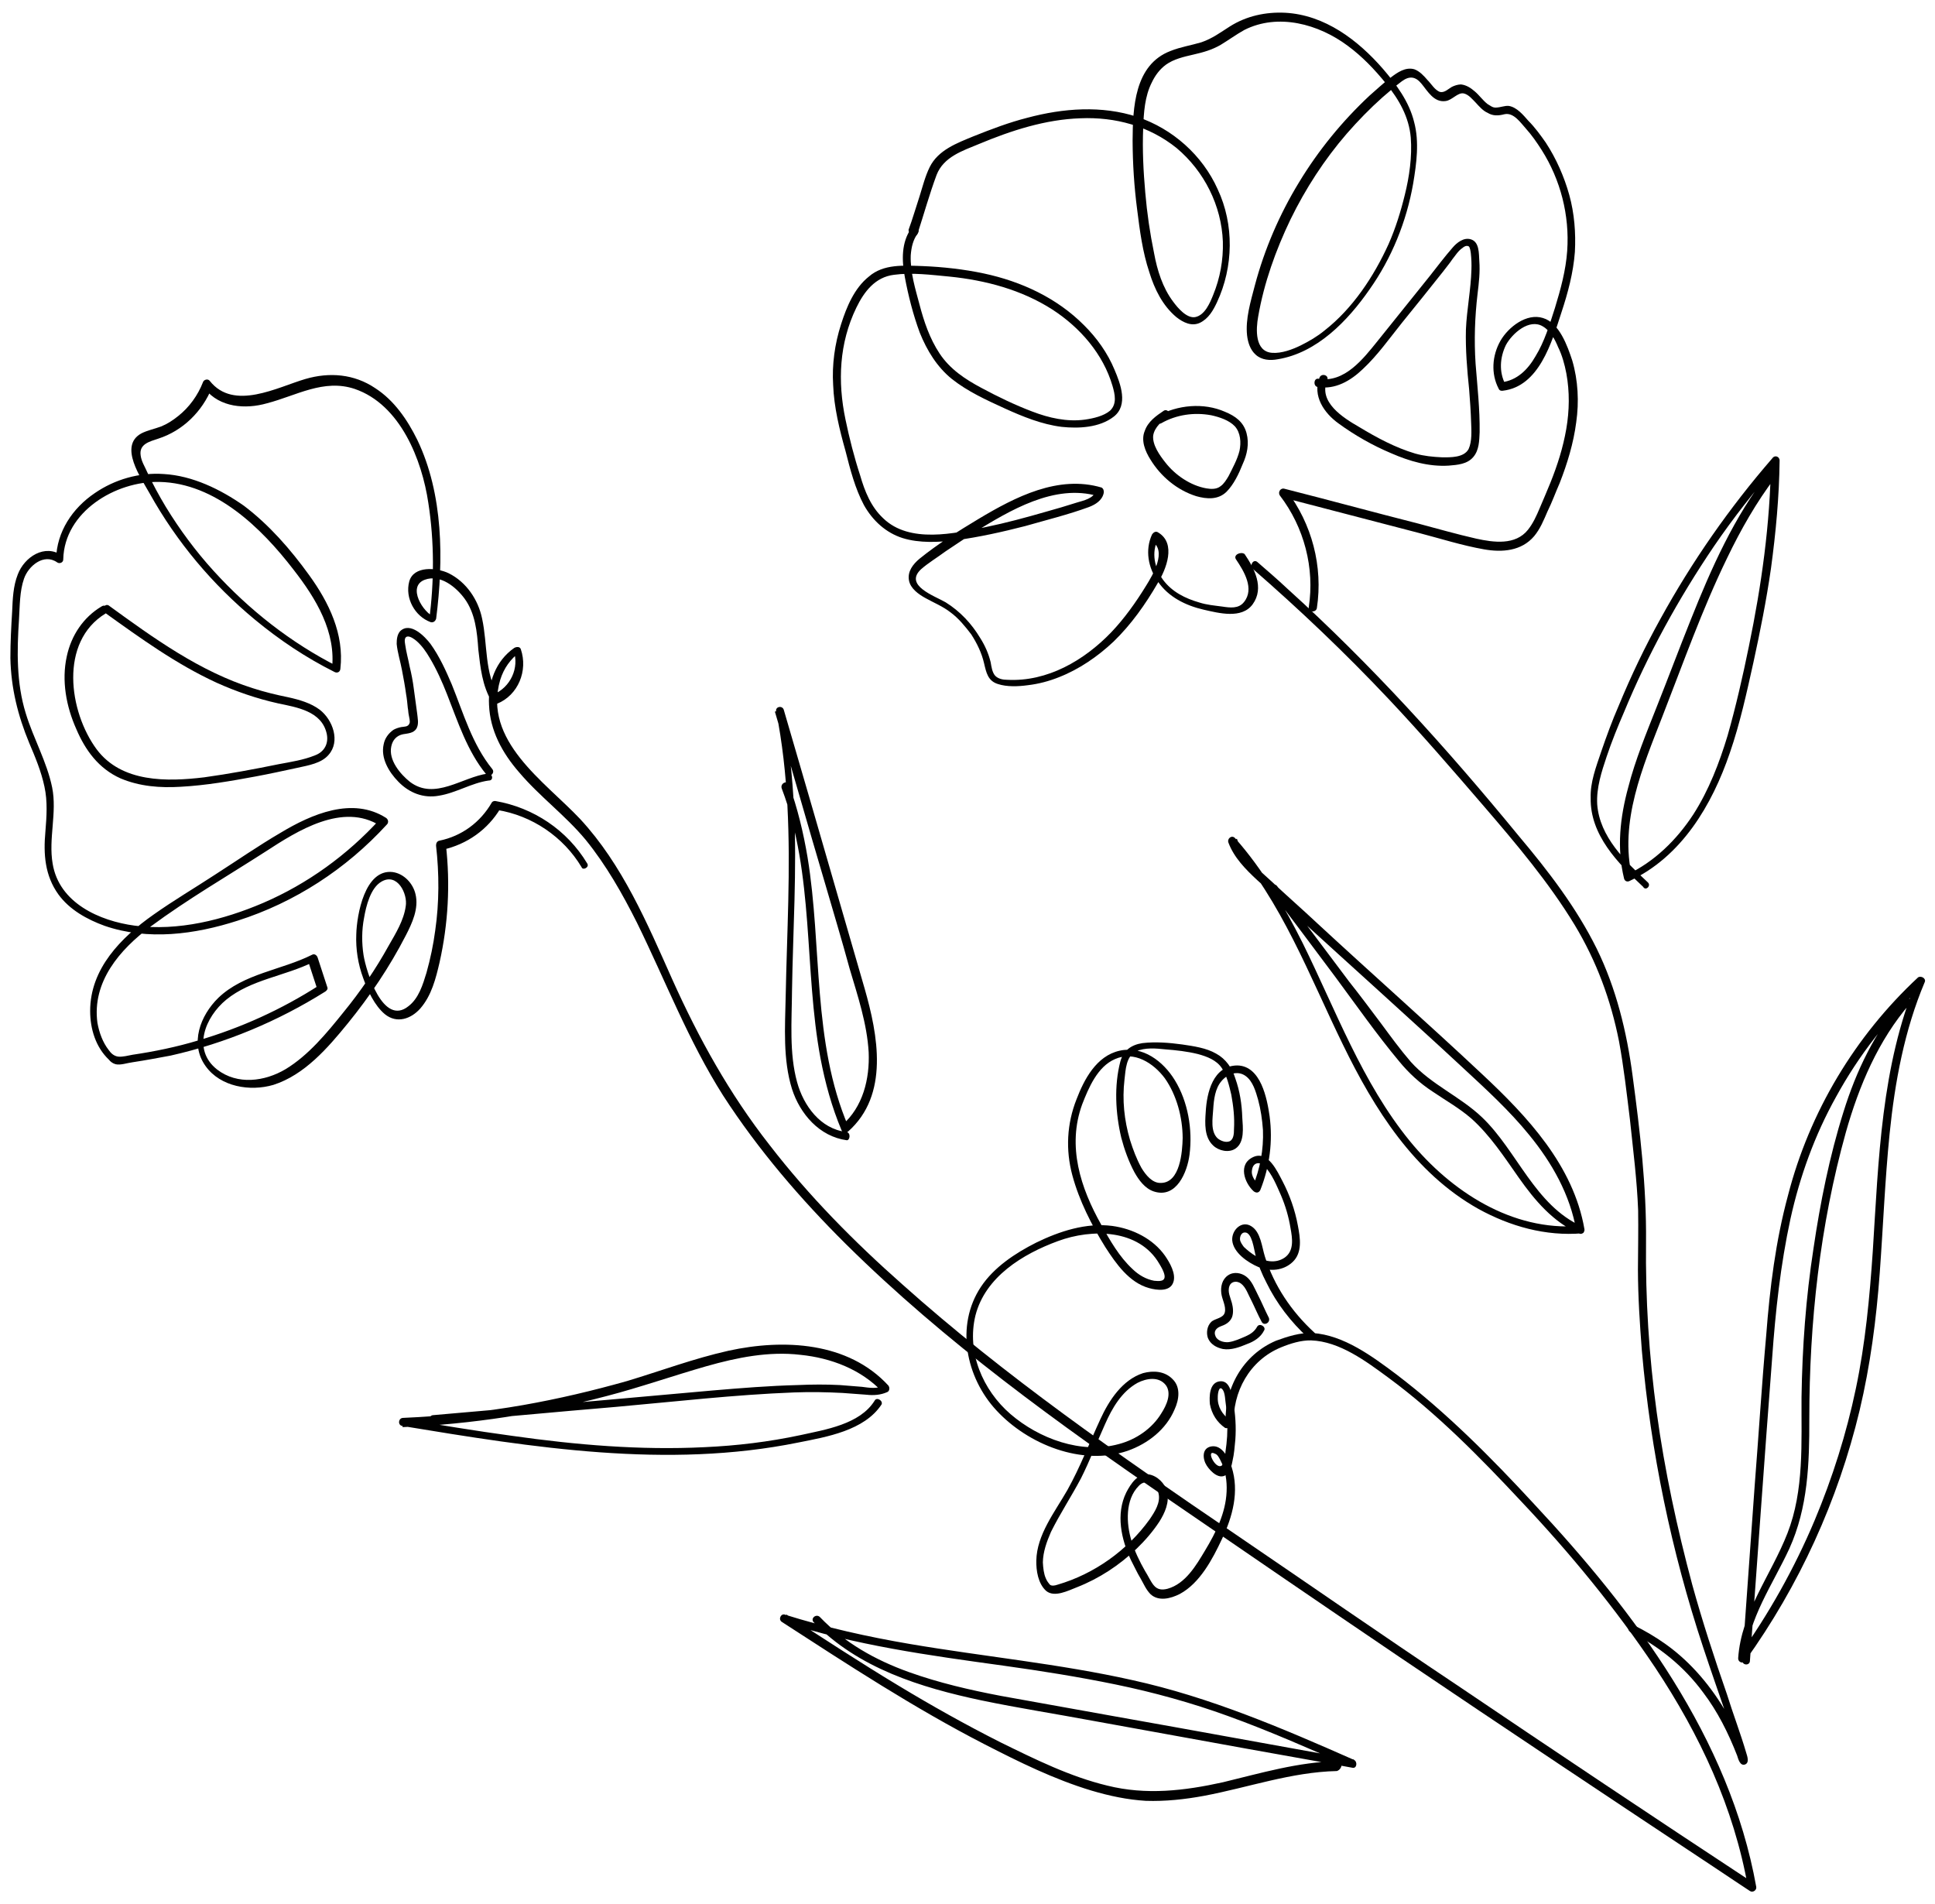
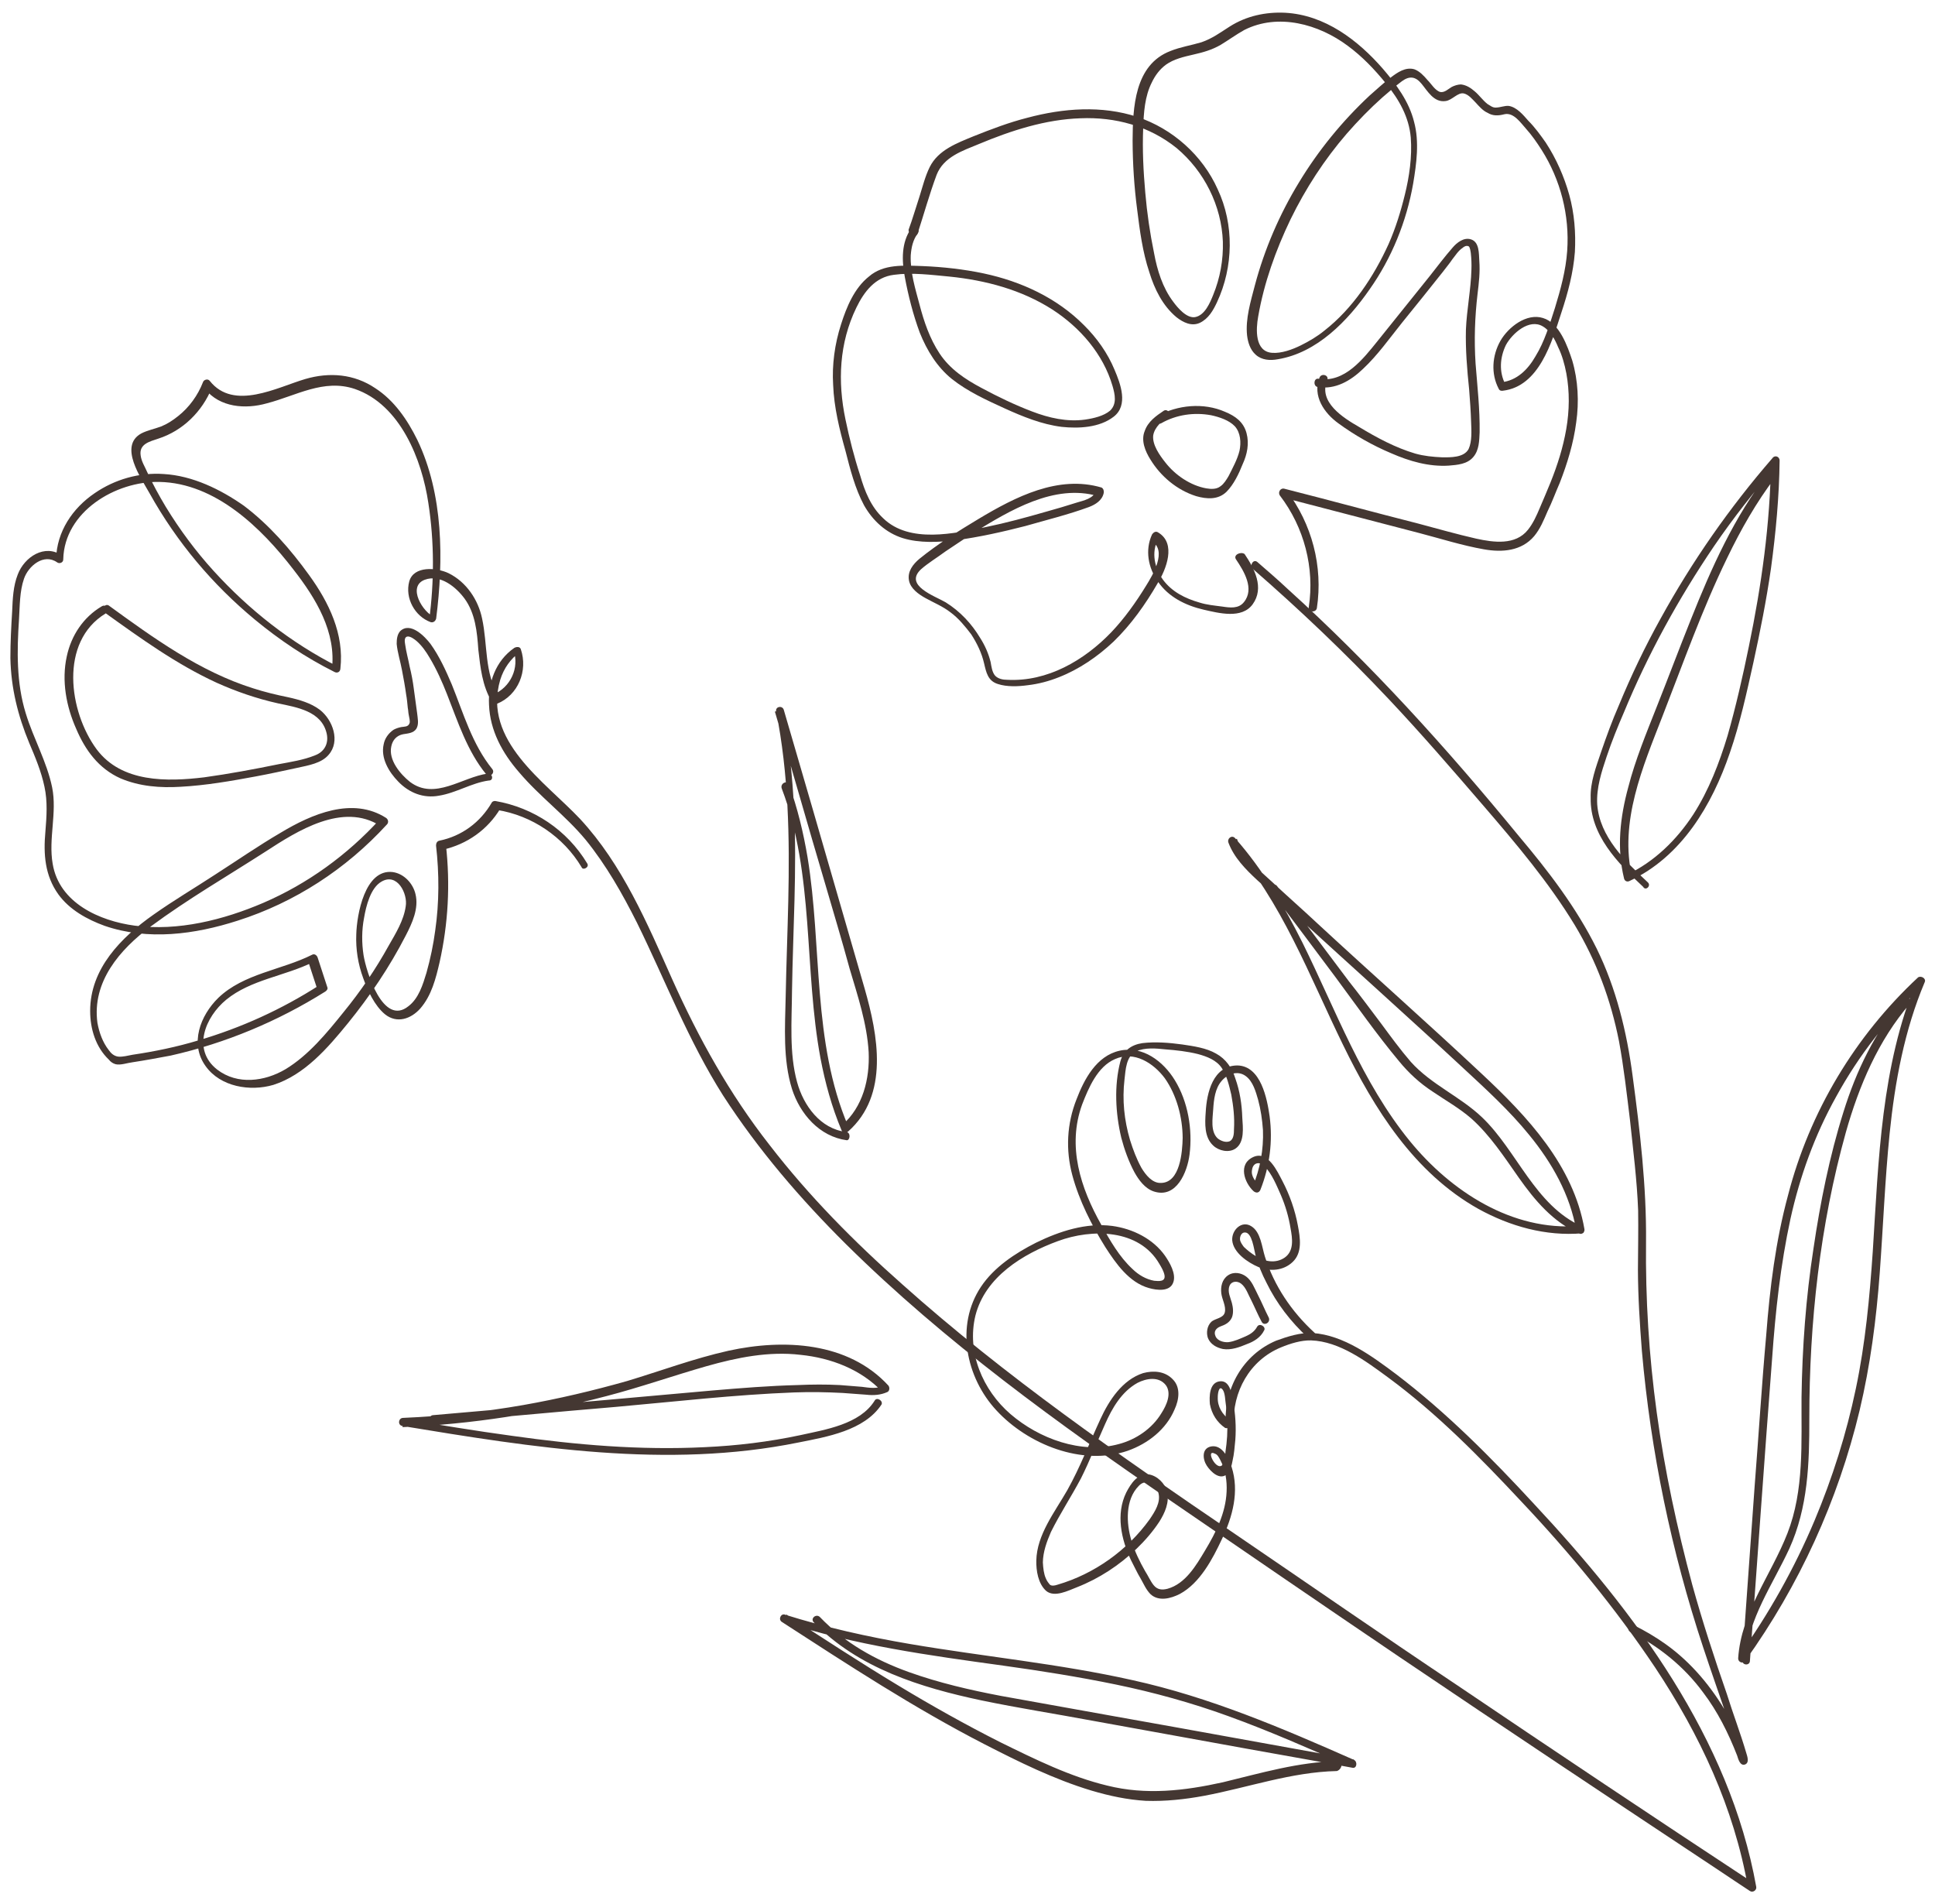
- <svg xmlns="http://www.w3.org/2000/svg" viewBox="851.25 385.21 186.29 182.83" width="186" height="183" fill="#010101" aria-hidden="true">
+ <svg xmlns="http://www.w3.org/2000/svg" viewBox="851.25 385.21 186.29 182.83" width="186" height="183" fill="#443732" aria-hidden="true">
  <path d="M907.77 468.09C905.85 464.91 902.63 462.74 898.94 462.10C898.81 462.08 898.63 462.16 898.60 462.24C897.51 464.14 895.71 465.48 893.55 465.92C893.31 465.97 893.23 466.18 893.23 466.39C893.54 469.10 893.54 471.88 893.15 474.57C892.97 475.93 892.69 477.27 892.31 478.63C891.96 479.78 891.56 481.10 890.58 481.85C888.14 483.83 886.51 478.55 886.25 476.94C886.07 475.77 886.07 474.52 886.30 473.35C886.49 472.23 886.92 470.46 887.98 469.86C889.50 468.97 890.52 471.04 890.31 472.24C890.12 473.60 889.35 474.84 888.68 476.01C887.42 478.29 885.97 480.42 884.30 482.46C882.71 484.44 880.94 486.59 878.74 487.92C876.75 489.10 874.12 489.47 872.15 487.95C869.71 486.03 871.01 482.89 873.03 481.23C875.40 479.29 878.67 478.96 881.39 477.61C881.17 477.53 881.03 477.40 880.86 477.35C881.16 478.30 881.50 479.28 881.80 480.23C881.85 480.10 881.94 479.92 882.00 479.83C878.38 482.16 874.46 483.94 870.34 485.15C868.29 485.77 866.12 486.22 864.01 486.53C863.59 486.61 863.05 486.75 862.64 486.71C862.23 486.66 861.94 486.40 861.72 486.08C861.14 485.34 860.80 484.40 860.63 483.46C860.09 479.50 862.80 476.38 865.76 474.18C869.33 471.54 873.13 469.34 876.83 466.96C879.87 464.98 884.25 462.19 887.86 464.49C887.85 464.25 887.82 464.10 887.82 463.86C884.68 467.30 880.86 470.07 876.59 471.91C872.76 473.55 868.38 474.65 864.22 474.10C860.84 473.65 856.94 471.92 856.32 468.14C855.90 465.72 856.76 463.23 856.27 460.79C855.76 458.31 854.47 456.09 853.73 453.66C852.82 450.73 852.88 447.62 853.08 444.61C853.16 443.30 853.14 441.90 853.56 440.70C853.97 439.49 855.46 438.21 856.76 439.13C856.99 439.29 857.36 439.14 857.34 438.82C857.45 434.26 862.36 431.29 866.60 431.38C872.00 431.49 876.43 435.82 879.51 439.83C881.67 442.60 883.65 445.85 883.20 449.47C883.42 449.39 883.60 449.28 883.78 449.16C879.26 446.87 875.25 443.72 871.81 439.94C870.09 438.05 868.54 435.96 867.20 433.76C866.57 432.71 865.95 431.58 865.42 430.43C865.20 429.91 864.86 429.41 864.79 428.82C864.63 427.72 865.67 427.49 866.50 427.21C868.85 426.45 870.72 424.61 871.65 422.31C871.42 422.35 871.22 422.39 870.99 422.43C872.41 424.22 874.89 424.40 876.95 423.81C879.75 423.09 882.41 421.42 885.41 422.43C889.80 423.94 891.88 429.27 892.49 433.42C893.07 437.17 893.06 440.99 892.56 444.75C892.74 444.63 892.89 444.57 893.10 444.41C891.97 443.97 890.42 441.45 892.14 440.80C893.65 440.24 895.17 441.52 895.98 442.62C897.01 444.04 897.18 445.81 897.30 447.52C897.50 449.25 897.67 450.99 898.60 452.55C898.72 452.77 898.93 452.81 899.12 452.73C901.13 451.91 902.10 449.56 901.39 447.48C901.30 447.22 900.98 447.24 900.76 447.36C898.95 448.62 898.22 450.73 898.33 452.84C898.43 455.32 899.60 457.47 901.23 459.34C903.20 461.67 905.66 463.46 907.63 465.83C909.61 468.27 911.18 471.04 912.58 473.83C915.31 479.39 917.52 485.18 920.87 490.46C924.26 495.70 928.32 500.42 932.71 504.78C942.22 514.19 953.13 522.04 964.10 529.57C971.38 534.56 978.67 539.56 985.98 544.51C996.19 551.41 1006.47 558.25 1016.79 565.09C1017.75 565.72 1018.76 566.42 1019.72 567.04C1020.00 567.23 1020.39 566.96 1020.33 566.64C1017.77 552.32 1008.63 540.15 998.93 529.77C994.85 525.35 990.54 521.00 985.67 517.29C983.38 515.58 980.63 513.52 977.62 513.32C976.44 513.26 975.19 513.66 974.10 514.06C970.90 515.42 969.09 518.66 969.25 522.09C969.26 522.57 970.04 522.66 970.03 522.18C969.88 518.99 971.56 515.94 974.58 514.70C975.48 514.33 976.50 514.01 977.47 514.03C980.22 514.12 982.79 516.06 984.89 517.60C989.59 521.06 993.76 525.31 997.73 529.56C1002.44 534.55 1006.80 539.85 1010.60 545.53C1014.90 552.01 1018.18 559.00 1019.54 566.71C1019.76 566.59 1019.93 566.44 1020.15 566.32C1010.53 559.99 1000.98 553.61 991.42 547.15C984.26 542.37 977.19 537.46 970.05 532.60C959.05 525.12 948.02 517.49 938.09 508.61C933.47 504.52 929.11 500.11 925.34 495.22C921.49 490.31 918.52 484.95 915.97 479.27C913.55 473.85 911.17 468.22 907.10 463.83C903.69 460.21 897.69 456.30 899.41 450.43C899.76 449.31 900.40 448.43 901.31 447.74C901.11 447.70 900.94 447.69 900.69 447.61C901.28 449.27 900.39 451.17 898.75 451.84C898.96 451.88 899.09 451.97 899.26 452.02C897.87 449.75 898.21 447.03 897.66 444.52C897.29 442.74 896.16 441.02 894.44 440.17C893.29 439.62 891.08 439.43 890.65 440.96C890.22 442.57 891.19 444.32 892.71 444.88C892.96 444.95 893.17 444.79 893.24 444.54C893.96 438.89 893.94 432.58 891.43 427.34C890.47 425.39 889.20 423.53 887.37 422.35C885.35 420.99 882.98 420.79 880.65 421.47C877.95 422.26 873.76 424.57 871.45 421.66C871.28 421.41 870.86 421.53 870.79 421.78C870.30 423.04 869.47 424.20 868.39 425.05C867.86 425.47 867.36 425.80 866.76 426.04C866.13 426.28 865.43 426.41 864.84 426.72C862.66 427.93 864.84 431.02 865.63 432.44C868.29 437.22 871.74 441.28 875.78 444.63C878.16 446.60 880.69 448.29 883.44 449.67C883.71 449.82 884.00 449.69 884.02 449.36C884.40 446.03 882.91 442.97 881.01 440.35C879.22 437.87 877.17 435.52 874.74 433.68C872.48 432.09 869.78 430.78 867.02 430.62C864.66 430.45 862.29 431.14 860.37 432.46C858.23 433.91 856.72 436.16 856.65 438.79C856.88 438.71 857.06 438.59 857.24 438.48C855.57 437.30 853.60 438.60 852.96 440.29C852.52 441.41 852.47 442.63 852.42 443.85C852.33 445.31 852.25 446.81 852.25 448.34C852.31 451.23 852.97 453.88 854.07 456.53C854.64 457.87 855.22 459.25 855.53 460.72C855.84 462.15 855.74 463.58 855.62 465.05C855.42 467.22 855.57 469.28 856.87 471.09C857.95 472.58 859.65 473.51 861.33 474.12C865.50 475.55 870.00 474.95 874.13 473.62C879.63 471.87 884.57 468.65 888.48 464.38C888.65 464.23 888.68 463.94 888.44 463.74C885.19 461.65 881.25 463.36 878.26 465.16C876.12 466.41 874.06 467.84 871.94 469.20C869.97 470.49 867.95 471.68 866.03 473.04C862.91 475.23 859.93 478.24 859.93 482.31C859.93 484.04 860.46 485.79 861.73 487.00C861.89 487.21 862.12 487.37 862.38 487.44C862.84 487.56 863.52 487.31 864.03 487.25C865.28 487.06 866.44 486.84 867.68 486.61C872.97 485.42 878.00 483.31 882.56 480.45C882.67 480.39 882.84 480.20 882.77 480.05C882.47 479.10 882.13 478.12 881.83 477.17C881.75 476.94 881.52 476.78 881.30 476.90C878.36 478.38 874.72 478.70 872.27 481.05C870.54 482.74 869.48 485.47 871.05 487.63C872.47 489.62 875.33 490.09 877.57 489.43C880.57 488.47 882.81 485.87 884.74 483.50C886.86 480.89 888.75 478.09 890.31 475.06C890.93 473.86 891.59 472.44 891.25 471.06C891.02 470.06 890.16 469.09 889.05 468.94C886.38 468.63 885.60 473.04 885.55 474.94C885.49 476.36 885.72 477.81 886.22 479.16C886.65 480.37 887.32 481.81 888.31 482.63C889.45 483.55 890.81 483.09 891.71 482.08C892.80 480.83 893.21 479.18 893.57 477.63C894.40 473.93 894.61 470.11 894.18 466.33C894.09 466.47 893.96 466.65 893.87 466.79C896.22 466.27 898.21 464.85 899.43 462.81C899.32 462.87 899.17 462.90 899.10 462.96C902.45 463.49 905.49 465.54 907.24 468.47C907.35 468.82 908.05 468.48 907.77 468.09Z" />
  <path d="M969.66 521.69C968.92 521.18 968.45 520.39 968.49 519.50C968.48 519.22 968.59 518.31 968.95 518.76C969.21 519.08 969.20 519.85 969.27 520.23C969.42 521.25 969.44 522.25 969.39 523.27C969.36 523.76 969.30 524.29 969.23 524.75C969.23 524.95 969.18 525.12 969.10 525.37C969.09 525.50 969.08 525.66 968.98 525.80C968.94 526.01 968.92 526.13 968.68 526.14C968.32 526.12 967.98 525.58 967.88 525.28C967.78 524.98 967.82 524.73 968.22 524.94C968.47 525.01 968.62 525.34 968.74 525.56C969.23 526.48 969.39 527.57 969.34 528.59C969.25 530.66 968.31 532.52 967.27 534.25C966.41 535.69 965.38 537.46 963.66 537.94C963.12 538.08 962.67 538.04 962.31 537.59C962.00 537.20 961.78 536.68 961.50 536.25C960.96 535.31 960.50 534.35 960.18 533.32C959.67 531.64 959.57 529.37 960.88 528.04C961.55 527.31 962.53 527.81 962.77 528.69C963.03 529.61 962.43 530.52 961.93 531.26C959.79 534.24 956.60 536.52 953.06 537.55C952.80 537.64 952.52 537.69 952.34 537.56C952.19 537.39 952.03 537.18 951.94 536.95C951.74 536.51 951.68 535.95 951.65 535.40C951.67 534.39 952.01 533.44 952.43 532.47C953.31 530.70 954.40 529.05 955.32 527.31C956.17 525.62 956.85 523.84 957.64 522.09C958.32 520.55 959.23 518.97 960.76 518.12C961.60 517.69 962.80 517.46 963.49 518.34C964.08 519.15 963.54 520.30 963.07 521.03C962.18 522.52 960.61 523.58 958.97 524.01C955.34 525.01 951.27 523.48 948.54 521.13C945.86 518.82 944.30 515.17 945.16 511.63C946.11 507.91 949.72 505.71 953.10 504.47C956.37 503.26 960.92 503.29 962.87 506.67C963.06 506.99 963.28 507.35 963.36 507.74C963.48 508.40 962.82 508.33 962.37 508.29C961.59 508.15 960.86 507.73 960.27 507.15C959.01 505.98 958.12 504.42 957.27 502.89C955.28 499.36 953.97 495.34 955.43 491.32C956.05 489.72 956.91 487.67 958.59 486.95C960.44 486.12 962.31 487.34 963.39 488.79C964.54 490.42 965.10 492.57 965.11 494.54C965.08 495.88 964.87 498.85 963.02 498.87C962.19 498.91 961.55 498.10 961.14 497.42C960.66 496.54 960.34 495.68 960.04 494.73C959.48 492.82 959.28 490.88 959.51 488.91C959.62 487.97 959.66 486.67 960.62 486.21C961.47 485.81 962.57 485.92 963.43 486.01C964.49 486.09 965.56 486.21 966.57 486.46C967.46 486.70 968.37 487.05 968.87 487.80C969.36 488.52 969.58 489.48 969.79 490.37C969.99 491.46 970.12 492.56 970.05 493.70C970.05 494.10 970.03 494.67 969.63 494.86C969.25 495.01 968.78 494.82 968.49 494.59C967.76 493.93 968.00 492.63 968.05 491.78C968.11 490.84 968.23 489.77 968.86 489.05C969.42 488.39 970.39 488.00 971.18 488.58C971.88 489.09 972.15 490.09 972.37 490.85C972.63 491.81 972.77 492.79 972.84 493.78C972.91 495.66 972.57 497.49 971.85 499.24C972.08 499.19 972.28 499.16 972.51 499.11C972.12 498.74 971.66 498.22 971.79 497.60C971.89 496.89 972.55 496.77 973.01 497.29C973.71 498.00 974.16 499.13 974.57 500.05C975.00 501.06 975.32 502.13 975.50 503.26C975.67 504.19 975.86 505.41 974.93 506.06C974.04 506.67 972.95 506.43 972.13 505.90C971.72 505.66 971.35 505.36 971.00 505.03C970.84 504.81 970.63 504.53 970.63 504.29C970.61 504.01 970.78 503.62 971.11 503.64C971.79 503.63 971.98 505.29 972.11 505.78C972.37 506.74 972.74 507.64 973.18 508.48C974.15 510.47 975.53 512.26 977.18 513.77C977.56 514.10 978.15 513.59 977.77 513.26C975.58 511.25 973.91 508.75 973.03 505.97C972.73 505.02 972.63 503.60 971.72 503.04C970.80 502.45 969.82 503.40 969.88 504.39C969.98 505.58 971.37 506.53 972.41 506.97C973.50 507.42 974.81 507.33 975.70 506.48C976.65 505.58 976.43 504.17 976.20 502.97C975.93 501.49 975.41 500.02 974.72 498.70C974.23 497.78 973.33 495.74 971.92 496.37C970.40 497.05 971.06 498.86 971.93 499.66C972.17 499.86 972.45 499.85 972.59 499.54C973.49 497.28 973.80 494.85 973.48 492.45C973.24 490.77 972.65 487.62 970.39 487.56C968.02 487.56 967.43 490.21 967.33 492.03C967.25 493.14 967.18 494.48 968.06 495.28C968.59 495.78 969.56 496.00 970.20 495.56C971.09 494.95 970.91 493.54 970.85 492.58C970.81 491.30 970.61 490.01 970.18 488.81C969.88 487.82 969.27 486.93 968.33 486.42C967.38 485.87 966.15 485.70 965.07 485.54C963.83 485.37 962.49 485.26 961.23 485.41C960.17 485.57 959.39 486.12 959.11 487.18C958.50 489.50 958.64 492.17 959.20 494.52C959.49 495.63 959.91 496.80 960.46 497.83C960.88 498.59 961.48 499.41 962.33 499.69C964.52 500.41 965.56 497.80 965.77 496.15C966.08 493.72 965.62 491.03 964.35 488.97C963.25 487.17 961.27 485.64 959.04 486.14C956.80 486.64 955.62 488.91 954.89 490.82C953.96 493.17 953.83 495.69 954.49 498.14C955.15 500.59 956.35 502.94 957.67 505.06C958.69 506.64 959.96 508.46 961.86 508.99C962.63 509.21 963.90 509.37 964.21 508.43C964.50 507.61 963.85 506.52 963.41 505.88C962.26 504.25 960.31 503.28 958.33 503.01C955.82 502.68 953.25 503.52 951.00 504.62C948.98 505.64 946.94 506.99 945.69 508.87C943.21 512.60 944.23 517.60 947.19 520.78C950.21 524.04 955.43 526.16 959.81 524.66C961.77 523.97 963.52 522.60 964.33 520.68C964.76 519.75 964.94 518.55 964.15 517.77C963.40 516.99 962.30 516.91 961.30 517.18C959.30 517.83 958.02 519.80 957.19 521.61C956.13 523.90 955.24 526.24 954.01 528.44C952.80 530.56 951.07 532.73 951.02 535.23C951.00 536.20 951.19 537.45 951.97 538.15C952.77 538.81 954.09 538.12 954.92 537.80C957.09 536.95 959.02 535.67 960.65 534.11C961.47 533.32 962.23 532.45 962.86 531.49C963.38 530.67 963.87 529.61 963.60 528.58C963.41 527.81 962.67 527.06 961.84 526.93C960.78 526.81 960.12 527.82 959.68 528.67C958.66 530.75 959.19 533.18 960.13 535.18C960.44 535.76 960.72 536.40 961.07 536.97C961.36 537.48 961.59 538.04 962.03 538.48C962.81 539.18 963.96 538.89 964.84 538.44C966.77 537.40 967.99 535.08 968.88 533.18C969.92 531.02 970.58 528.56 969.82 526.21C969.55 525.41 968.93 524.04 967.85 524.24C966.92 524.42 967.03 525.48 967.43 526.09C967.83 526.70 968.71 527.54 969.39 526.89C969.73 526.58 969.83 526.04 969.91 525.63C970.07 524.95 970.11 524.30 970.18 523.60C970.27 522.38 970.19 521.11 969.96 519.86C969.83 519.16 969.65 517.79 968.61 517.98C967.67 518.16 967.67 519.45 967.73 520.16C967.91 521.13 968.42 521.92 969.20 522.46C969.67 522.61 970.08 521.97 969.66 521.69Z" />
  <path d="M972.28 512.71C972.04 513.16 971.65 513.43 971.17 513.64C970.65 513.86 970.09 514.13 969.51 514.20C969.07 514.24 968.44 514.07 968.27 513.62C968.07 513.18 968.33 512.85 968.74 512.69C969.19 512.53 969.64 512.32 969.86 511.80C970.02 511.36 969.96 510.85 969.85 510.43C969.71 509.89 969.40 509.35 969.62 508.78C969.81 508.31 970.37 508.28 970.74 508.57C971.21 508.93 971.43 509.65 971.73 510.20C972.06 510.86 972.35 511.57 972.71 512.23C972.92 512.67 973.58 512.35 973.41 511.86C973.03 511.12 972.73 510.38 972.35 509.64C972.03 509.02 971.78 508.30 971.22 507.88C970.75 507.53 970.04 507.38 969.47 507.77C968.90 508.16 968.75 508.87 968.83 509.50C968.90 510.09 969.30 510.73 969.17 511.32C969.04 511.91 968.23 511.90 967.86 512.25C967.45 512.65 967.37 513.31 967.54 513.80C967.78 514.40 968.36 514.73 968.99 514.86C969.77 514.99 970.60 514.68 971.31 514.38C971.98 514.14 972.63 513.73 972.95 513.07C973.17 512.75 972.53 512.30 972.28 512.71Z" />
  <path d="M898.20 459.46C895.74 459.80 893.11 462.06 890.72 460.26C889.78 459.51 888.64 458.15 888.92 456.85C889.04 456.23 889.44 455.79 890.06 455.67C890.53 455.59 891.05 455.57 891.33 455.15C891.61 454.70 891.45 454.09 891.41 453.65C891.31 452.87 891.19 452.04 891.09 451.30C891.00 450.59 890.87 449.89 890.69 449.16C890.56 448.46 890.35 447.74 890.25 446.99C890.20 446.72 890.16 446.28 890.51 446.26C890.79 446.25 891.17 446.54 891.36 446.70C891.89 447.17 892.28 447.74 892.62 448.32C893.27 449.40 893.82 450.63 894.29 451.83C895.34 454.49 896.23 457.30 898.06 459.53C898.37 459.91 898.96 459.40 898.64 459.02C896.71 456.64 895.87 453.66 894.75 450.89C894.18 449.55 893.56 448.18 892.70 446.98C892.16 446.27 890.76 444.80 889.77 445.75C889.48 446.09 889.44 446.54 889.44 446.98C889.52 447.81 889.80 448.68 889.95 449.50C890.10 450.28 890.25 451.09 890.35 451.84C890.43 452.27 890.46 452.66 890.51 453.14C890.56 453.37 890.55 453.57 890.60 453.80C890.64 454.04 890.76 454.46 890.67 454.63C890.54 454.98 890.17 454.93 889.89 454.98C889.62 455.03 889.36 455.12 889.14 455.24C888.64 455.58 888.29 456.09 888.19 456.63C887.88 457.97 888.69 459.31 889.59 460.23C890.64 461.32 892.02 461.86 893.50 461.59C895.18 461.32 896.64 460.36 898.29 460.13C898.82 460.15 898.68 459.41 898.20 459.46Z" />
  <path d="M861.32 443.95C864.79 446.44 868.23 448.93 872.10 450.71C873.99 451.56 875.96 452.24 878.02 452.70C879.82 453.08 882.21 453.44 882.70 455.60C882.92 456.57 882.47 457.38 881.56 457.71C880.48 458.15 879.23 458.34 878.11 458.55C875.71 459.04 873.30 459.49 870.91 459.82C867.33 460.25 862.97 460.34 860.56 457.13C857.87 453.49 856.94 446.78 861.41 444.05C861.81 443.78 861.51 443.07 861.04 443.36C859.27 444.41 858.11 446.16 857.68 448.17C857.16 450.52 857.63 453.01 858.59 455.16C859.46 457.21 860.75 458.98 862.85 459.92C864.69 460.70 866.68 460.85 868.63 460.73C871.06 460.60 873.47 460.18 875.84 459.74C877.20 459.49 878.55 459.19 879.90 458.90C880.94 458.67 882.19 458.47 882.88 457.66C884.04 456.36 883.29 454.28 882.03 453.31C881.18 452.67 880.08 452.35 878.99 452.11C877.86 451.88 876.73 451.61 875.62 451.25C870.49 449.64 866.03 446.41 861.71 443.27C861.35 443.06 860.90 443.67 861.32 443.95Z" />
  <path d="M1008.23 542.11C1010.98 543.49 1013.40 545.45 1015.22 547.93C1016.61 549.76 1017.64 551.82 1018.49 554.00C1018.59 554.30 1018.76 555.03 1019.25 554.86C1019.70 554.69 1019.46 554.05 1019.37 553.75C1018.81 551.84 1018.10 550.00 1017.51 548.10C1016.29 544.59 1015.15 541.10 1014.17 537.55C1012.71 532.11 1011.51 526.54 1010.75 520.97C1010.00 515.47 1009.66 510.03 1009.72 504.54C1009.77 499.22 1009.14 493.87 1008.43 488.58C1007.87 484.33 1006.85 480.14 1004.97 476.31C1003.02 472.37 1000.32 468.85 997.48 465.48C990.56 457.04 983.26 448.95 975.18 441.65C974.26 440.78 973.25 439.92 972.30 439.09C971.91 438.76 971.52 439.44 971.85 439.74C976.41 443.71 980.76 447.85 984.92 452.26C988.08 455.61 991.10 459.11 994.08 462.57C997.21 466.21 1000.36 469.93 1002.86 474.05C1004.95 477.52 1006.33 481.24 1007.12 485.24C1007.58 487.73 1007.86 490.25 1008.17 492.77C1008.48 495.73 1008.85 498.59 1008.96 501.51C1008.99 503.39 1008.95 505.33 1008.94 507.23C1008.95 509.88 1009.12 512.46 1009.32 515.04C1010.17 524.74 1012.16 534.34 1015.22 543.58C1015.96 545.82 1016.73 548.01 1017.51 550.28C1017.81 551.23 1018.19 552.20 1018.45 553.16C1018.55 553.46 1018.64 553.73 1018.70 554.04C1018.71 554.11 1018.73 554.23 1018.76 554.35C1018.81 554.62 1018.70 554.48 1019.12 554.36C1019.65 554.18 1019.44 554.38 1019.41 554.19C1019.39 554.11 1019.33 554.00 1019.32 553.92C1019.22 553.62 1019.08 553.28 1018.94 552.99C1018.51 551.98 1018.08 550.97 1017.55 550.03C1016.05 547.41 1014.08 545.04 1011.63 543.29C1010.70 542.62 1009.61 541.98 1008.55 541.45C1008.05 541.14 1007.79 541.88 1008.23 542.11Z" />
  <path d="M970.24 438.83C971.01 439.97 972.05 441.67 971.01 442.95C970.49 443.61 969.66 443.49 968.92 443.38C968.18 443.28 967.44 443.22 966.72 442.99C965.36 442.60 964.07 441.96 963.21 440.79C962.40 439.65 962.08 438.19 962.73 436.90C962.50 436.98 962.34 437.01 962.12 437.09C963.65 437.97 962.24 440.33 961.59 441.37C960.61 442.97 959.49 444.54 958.22 445.87C955.63 448.56 952.08 450.64 948.22 450.43C947.82 450.43 947.36 450.35 947.06 450.04C946.76 449.70 946.70 449.15 946.62 448.72C946.42 447.91 946.08 447.13 945.62 446.41C944.80 445.04 943.69 443.84 942.29 442.97C941.25 442.36 938.25 441.35 939.92 439.79C940.61 439.18 941.48 438.66 942.29 438.06C943.18 437.45 944.08 436.88 944.97 436.28C948.47 434.13 952.76 431.52 956.97 432.75C956.89 432.56 956.82 432.41 956.75 432.22C956.57 432.98 955.56 433.17 954.91 433.37C953.93 433.68 952.94 433.98 951.95 434.25C950.04 434.80 948.09 435.33 946.19 435.72C943.14 436.34 938.82 437.34 936.28 434.88C935.10 433.78 934.50 432.28 934.06 430.75C933.49 429.01 933.02 427.16 932.65 425.38C931.88 421.71 932.04 418.02 933.69 414.61C934.44 413.06 935.51 411.66 937.31 411.44C939.04 411.20 940.93 411.45 942.65 411.61C946.13 411.96 949.60 412.88 952.56 414.78C955.22 416.50 957.46 419.06 958.36 422.15C958.59 422.95 958.80 423.87 958.12 424.52C957.50 425.04 956.53 425.26 955.71 425.38C953.99 425.62 952.23 425.22 950.62 424.60C948.98 423.98 947.30 423.17 945.74 422.33C944.18 421.50 942.71 420.53 941.71 419.02C940.76 417.59 940.20 415.93 939.78 414.32C939.37 412.78 938.87 411.19 938.93 409.57C938.99 408.79 939.14 408.08 939.62 407.43C939.90 407.01 939.26 406.57 938.97 406.98C938.02 408.33 938.06 410.05 938.36 411.65C938.69 413.43 939.16 415.28 939.80 417.01C940.49 418.73 941.47 420.32 942.88 421.46C944.40 422.67 946.20 423.49 947.95 424.29C949.71 425.09 951.54 425.84 953.47 426.08C955.11 426.25 957.10 426.16 958.47 425.10C959.91 423.99 959.12 421.92 958.55 420.58C957.89 418.98 956.85 417.52 955.62 416.30C953.00 413.66 949.57 412.08 945.97 411.31C944.04 410.90 942.03 410.68 940.09 410.60C938.27 410.54 936.31 410.38 934.90 411.61C933.50 412.72 932.75 414.54 932.22 416.21C931.61 418.10 931.34 420.12 931.46 422.03C931.54 424.18 932.07 426.34 932.65 428.40C933.10 430.17 933.57 432.01 934.43 433.62C935.27 435.11 936.54 436.28 938.16 436.79C939.78 437.29 941.61 437.19 943.26 437.00C945.53 436.69 947.73 436.20 949.95 435.63C951.97 435.05 954.09 434.53 956.08 433.80C956.72 433.56 957.37 433.15 957.51 432.44C957.55 432.23 957.47 432.01 957.30 431.92C953.13 430.69 948.99 432.83 945.48 434.93C943.53 436.10 941.52 437.36 939.77 438.78C939.15 439.30 938.60 440.00 938.76 440.86C938.90 441.63 939.65 442.18 940.36 442.57C941.17 443.02 942.00 443.35 942.75 443.93C943.54 444.51 944.16 445.28 944.75 446.05C945.31 446.91 945.77 447.87 945.99 448.84C946.20 449.72 946.35 450.54 947.33 450.84C948.19 451.12 949.27 451.08 950.21 450.95C951.23 450.83 952.22 450.57 953.20 450.18C955.14 449.42 956.92 448.20 958.46 446.75C960.16 445.10 961.53 443.16 962.71 441.12C963.51 439.81 964.53 437.32 962.76 436.25C962.53 436.09 962.32 436.21 962.16 436.44C961.47 437.94 961.79 439.65 962.72 440.96C963.73 442.46 965.40 443.28 967.13 443.68C968.59 444.01 970.80 444.60 971.85 443.16C973.00 441.57 972.01 439.71 971.07 438.32C970.70 438.06 969.96 438.40 970.24 438.83Z" />
  <path d="M939.59 407.47C940.20 405.59 940.73 403.68 941.42 401.82C942.10 400.08 943.92 399.50 945.49 398.85C948.62 397.54 951.91 396.48 955.27 396.37C958.62 396.23 961.88 397.11 964.52 399.23C967.19 401.47 968.85 404.78 968.98 408.25C969.03 410.01 968.71 411.76 968.05 413.37C967.75 414.12 967.25 415.33 966.32 415.51C965.50 415.66 964.63 414.62 964.19 414.02C963.18 412.68 962.66 411.00 962.36 409.37C961.96 407.43 961.68 405.51 961.51 403.53C961.33 401.48 961.22 399.41 961.31 397.30C961.36 395.84 961.46 394.25 962.14 392.92C962.45 392.26 962.90 391.65 963.50 391.21C964.25 390.67 965.21 390.45 966.17 390.23C967.10 390.02 967.94 389.78 968.77 389.30C969.53 388.84 970.27 388.30 971.04 387.87C974.30 386.22 978.20 387.30 981.00 389.39C982.40 390.42 983.60 391.68 984.70 393.04C985.95 394.58 986.90 396.25 987.07 398.23C987.21 400.06 986.93 402.00 986.50 403.73C986.11 405.33 985.61 406.95 984.93 408.49C983.51 411.61 981.47 414.69 978.77 416.80C978.08 417.37 977.28 417.84 976.47 418.24C975.70 418.62 974.61 419.03 973.71 418.95C972.04 418.82 972.16 416.67 972.38 415.46C972.94 412.22 974.07 409.07 975.49 406.11C976.94 403.14 978.75 400.35 980.90 397.86C981.99 396.61 983.14 395.43 984.34 394.36C984.97 393.84 985.55 393.29 986.22 392.80C986.96 392.26 987.54 392.35 988.11 393.05C988.69 393.75 989.30 394.88 990.43 394.71C991.06 394.63 991.60 393.85 992.18 393.98C992.65 394.09 993.01 394.55 993.31 394.85C993.66 395.23 994.02 395.65 994.46 395.84C994.96 396.15 995.48 396.14 996.09 395.98C996.98 395.78 997.66 396.82 998.16 397.37C998.72 397.99 999.21 398.70 999.67 399.42C1001.49 402.29 1002.37 405.71 1002.13 409.13C1002.00 411.01 1001.50 412.83 1000.95 414.63C1000.44 416.21 999.95 417.87 999.08 419.28C998.36 420.54 997.31 421.62 995.78 421.79C995.91 421.84 996.09 421.93 996.18 421.99C995.55 420.78 995.65 419.40 996.23 418.20C996.83 417.09 998.48 415.61 999.79 416.41C1000.52 416.84 1000.96 417.68 1001.25 418.39C1001.63 419.16 1001.88 420.04 1002.05 420.94C1002.37 422.69 1002.35 424.50 1002.04 426.29C1001.73 428.08 1001.20 429.74 1000.52 431.44C1000.19 432.27 999.82 433.10 999.49 433.89C999.18 434.63 998.84 435.38 998.35 435.99C997.15 437.50 995.05 437.21 993.37 436.84C991.52 436.42 989.66 435.89 987.79 435.39C983.49 434.30 979.22 433.13 974.92 432.04C974.53 431.92 974.25 432.37 974.47 432.69C976.81 435.75 977.83 439.67 977.25 443.44C977.14 443.94 977.95 443.99 978.03 443.53C978.64 439.51 977.55 435.41 975.11 432.21C974.95 432.44 974.82 432.62 974.67 432.86C979.06 434.01 983.49 435.15 987.88 436.30C989.95 436.84 992.01 437.50 994.12 437.87C995.87 438.18 997.73 438.04 998.95 436.60C999.54 435.89 999.87 435.06 1000.23 434.23C1000.67 433.34 1001.01 432.39 1001.41 431.48C1002.14 429.61 1002.74 427.65 1003.00 425.63C1003.28 423.68 1003.18 421.61 1002.62 419.70C1002.16 418.30 1001.38 416.07 999.80 415.60C998.22 415.10 996.47 416.47 995.71 417.78C994.89 419.22 994.78 420.97 995.53 422.40C995.60 422.58 995.77 422.63 995.93 422.60C999.43 422.19 1000.64 417.94 1001.56 415.11C1002.20 413.18 1002.72 411.24 1002.87 409.24C1002.97 407.41 1002.82 405.51 1002.33 403.75C1001.84 401.99 1001.07 400.24 1000.06 398.70C999.56 397.99 999.02 397.24 998.38 396.60C997.92 396.08 997.30 395.31 996.51 395.18C996.10 395.14 995.73 395.33 995.25 395.34C994.93 395.35 994.73 395.15 994.46 395.00C994.00 394.64 993.66 394.14 993.23 393.78C992.85 393.45 992.43 393.17 991.90 393.11C991.58 393.12 991.28 393.22 991.02 393.35C990.70 393.53 990.33 393.92 989.91 393.84C989.40 393.69 989.04 393.04 988.69 392.70C988.33 392.28 987.93 391.84 987.41 391.65C986.56 391.41 985.78 391.96 985.15 392.44C984.44 392.97 983.76 393.62 983.10 394.19C980.47 396.65 978.18 399.45 976.31 402.54C974.43 405.62 972.98 408.99 972.06 412.46C971.66 413.99 971.14 415.69 971.31 417.27C971.39 417.94 971.61 418.66 972.14 419.13C972.72 419.66 973.53 419.71 974.27 419.57C978.05 418.95 981.01 415.86 983.10 412.85C985.23 409.84 986.66 406.32 987.30 402.66C987.62 400.74 987.91 398.64 987.39 396.72C986.91 394.76 985.67 393.10 984.39 391.61C981.98 388.84 978.80 386.42 974.98 386.21C973.12 386.12 971.26 386.51 969.65 387.53C968.75 388.10 967.97 388.69 966.92 389.05C965.93 389.35 964.91 389.50 963.94 389.89C960.45 391.22 960.31 395.39 960.29 398.53C960.30 400.74 960.44 402.97 960.73 405.17C960.98 407.17 961.25 409.25 961.90 411.19C962.40 412.82 963.18 414.41 964.51 415.52C965.17 416.04 965.97 416.42 966.75 416.07C967.60 415.67 968.05 414.86 968.42 414.07C970.00 410.68 970.08 406.60 968.48 403.20C967.02 399.93 964.13 397.37 960.75 396.24C957.32 395.11 953.60 395.40 950.16 396.32C948.39 396.77 946.71 397.41 944.98 398.10C943.38 398.76 941.58 399.42 940.76 401.06C940.32 401.95 940.07 402.96 939.79 403.85C939.43 404.93 939.12 406.03 938.72 407.11C938.74 407.67 939.43 407.91 939.59 407.47Z" />
  <path d="M978.29 421.32C977.58 423.10 978.74 424.77 980.13 425.76C981.66 426.88 983.42 427.88 985.21 428.63C986.95 429.39 988.82 429.93 990.73 429.81C991.56 429.74 992.51 429.68 993.10 428.97C993.66 428.30 993.66 427.41 993.70 426.60C993.73 424.38 993.48 422.18 993.31 420.00C993.16 417.69 993.24 415.50 993.50 413.28C993.63 412.21 993.75 411.18 993.67 410.11C993.62 409.40 993.69 408.26 992.84 408.02C992.16 407.82 991.50 408.35 991.10 408.82C990.34 409.69 989.63 410.63 988.89 411.57C987.23 413.65 985.53 415.74 983.87 417.82C982.50 419.52 980.69 421.87 978.20 421.45C977.73 421.34 977.65 422.16 978.10 422.24C979.80 422.52 981.29 421.64 982.48 420.49C983.88 419.18 985.02 417.56 986.23 416.05C987.53 414.44 988.84 412.83 990.14 411.18C990.46 410.75 990.79 410.37 991.07 409.95C991.37 409.58 991.64 409.12 992.07 408.84C992.17 408.74 992.42 408.58 992.65 408.70C992.78 408.79 992.83 409.22 992.85 409.34C992.91 409.89 992.93 410.41 992.91 410.94C992.86 412.84 992.46 414.80 992.38 416.71C992.33 418.61 992.49 420.55 992.69 422.48C992.77 423.52 992.85 424.59 992.88 425.63C992.91 426.43 992.98 427.46 992.64 428.21C992.19 429.05 990.90 429.02 990.06 429.01C989.21 428.97 988.35 428.89 987.50 428.65C985.58 428.08 983.80 427.12 982.08 426.08C980.55 425.20 978.13 423.68 979.03 421.58C979.22 421.10 978.49 420.88 978.29 421.32Z" />
  <path d="M963.30 424.52C962.55 425.02 961.77 425.57 961.46 426.47C961.07 427.39 961.51 428.44 962.01 429.23C963.00 430.85 964.57 432.17 966.41 432.75C967.43 433.04 968.53 433.12 969.34 432.32C970.02 431.63 970.51 430.62 970.89 429.66C971.32 428.73 971.53 427.69 971.26 426.69C970.98 425.62 970.19 425.04 969.19 424.63C967.13 423.72 964.60 423.96 962.68 425.04C962.29 425.31 962.57 425.98 963.05 425.73C964.50 424.90 966.22 424.66 967.85 424.96C968.64 425.13 969.58 425.44 970.13 426.02C970.69 426.64 970.75 427.59 970.58 428.39C970.37 429.23 969.92 430.04 969.54 430.80C969.33 431.16 969.08 431.57 968.76 431.79C968.38 432.10 967.85 432.08 967.39 432.00C965.86 431.73 964.38 430.72 963.43 429.49C962.90 428.82 962.19 427.83 962.27 426.93C962.39 426.10 963.16 425.47 963.80 425.03C964.03 424.95 963.70 424.29 963.30 424.52Z" />
  <path d="M932.70 493.96C930.23 493.66 928.61 491.43 927.99 489.17C927.22 486.38 927.48 483.27 927.50 480.37C927.59 474.60 927.98 468.74 927.70 462.92C927.54 459.73 927.22 456.53 926.59 453.35C926.32 453.40 926.05 453.45 925.85 453.49C927.47 458.94 929.03 464.48 930.65 469.93C931.45 472.68 932.30 475.49 933.05 478.25C933.83 480.88 934.72 483.53 934.88 486.28C934.99 488.83 934.34 491.57 932.30 493.32C932.50 493.36 932.67 493.37 932.92 493.44C929.43 485.28 930.41 476.13 929.00 467.54C928.60 465.16 928.03 462.78 927.21 460.52C927.04 460.06 926.34 460.40 926.51 460.89C929.67 469.19 928.64 478.27 930.24 486.86C930.69 489.23 931.33 491.57 932.27 493.80C932.35 494.03 932.68 494.09 932.89 493.93C936.89 490.40 935.77 484.62 934.49 480.15C932.82 474.43 931.19 468.70 929.51 462.94C928.59 459.73 927.63 456.53 926.71 453.33C926.58 452.87 925.88 453.00 925.97 453.47C927.17 459.48 927.28 465.61 927.14 471.75C927.07 474.82 926.95 477.86 926.89 480.93C926.83 483.84 926.61 486.98 927.50 489.83C928.27 492.22 930.13 494.40 932.77 494.76C933.09 494.78 933.19 493.99 932.70 493.96Z" />
  <path d="M935.45 519.84C934.02 522.12 930.70 522.62 928.31 523.15C925.26 523.80 922.19 524.17 919.09 524.31C912.88 524.62 906.71 524.09 900.56 523.22C897.06 522.75 893.58 522.16 890.10 521.60C890.07 521.89 890.07 522.09 890.00 522.38C896.66 522.10 903.22 521.08 909.65 519.39C912.91 518.54 916.03 517.44 919.28 516.51C922.21 515.68 925.27 515.06 928.31 515.42C931.26 515.72 934.16 516.82 936.22 519.01C936.26 518.80 936.27 518.64 936.34 518.39C935.68 518.71 934.97 518.60 934.23 518.50C933.54 518.43 932.81 518.40 932.11 518.33C930.77 518.26 929.41 518.27 928.05 518.33C925.29 518.40 922.60 518.62 919.87 518.85C914.11 519.37 908.41 519.87 902.64 520.38C899.40 520.67 896.16 520.95 892.92 521.23C892.45 521.28 892.59 522.02 893.06 521.97C898.91 521.48 904.71 520.92 910.57 520.43C916.30 519.92 921.96 519.26 927.70 519.04C929.30 518.98 930.83 519.01 932.37 519.09C933.15 519.14 933.88 519.21 934.66 519.26C935.35 519.34 936.03 519.29 936.66 519.01C936.88 518.93 936.94 518.60 936.78 518.38C932.90 514.16 926.70 513.87 921.41 515.02C918.05 515.77 914.86 516.97 911.63 517.94C908.35 518.87 905.00 519.66 901.65 520.25C897.84 520.92 893.98 521.32 890.07 521.49C889.59 521.49 889.52 522.19 889.98 522.27C902.54 524.34 915.47 526.43 928.12 523.86C930.83 523.32 934.46 522.72 936.12 520.20C936.29 519.84 935.65 519.44 935.45 519.84Z" />
  <path d="M1009.88 469.92C1007.74 467.91 1005.25 465.56 1005.02 462.42C1004.93 460.83 1005.44 459.28 1005.93 457.82C1006.42 456.36 1007.00 454.93 1007.59 453.57C1009.91 447.95 1012.85 442.61 1016.25 437.59C1018.14 434.82 1020.22 432.18 1022.44 429.64C1022.18 429.56 1021.96 429.44 1021.75 429.40C1021.67 435.41 1020.84 441.32 1019.62 447.22C1019.03 450.11 1018.37 453.00 1017.57 455.81C1016.77 458.45 1015.77 461.05 1014.28 463.38C1012.66 465.86 1010.52 467.95 1007.86 469.21C1008.07 469.29 1008.22 469.42 1008.39 469.47C1007.11 464.12 1009.41 458.82 1011.31 453.92C1013.29 448.85 1015.13 443.63 1017.54 438.68C1018.84 435.98 1020.35 433.32 1022.16 430.94C1022.45 430.56 1021.79 430.08 1021.51 430.49C1018.21 434.73 1016.00 439.69 1014.03 444.64C1012.91 447.43 1011.86 450.24 1010.77 452.98C1009.76 455.54 1008.68 458.15 1008.01 460.77C1007.22 463.66 1006.89 466.62 1007.60 469.54C1007.65 469.81 1007.91 469.92 1008.13 469.80C1013.15 467.46 1016.08 462.48 1017.79 457.46C1018.76 454.66 1019.41 451.68 1020.06 448.75C1020.71 445.77 1021.31 442.76 1021.75 439.70C1022.22 436.23 1022.54 432.79 1022.58 429.33C1022.58 428.92 1022.11 428.77 1021.89 429.09C1017.76 433.85 1014.15 439.03 1011.12 444.54C1009.62 447.24 1008.29 450.02 1007.10 452.90C1006.45 454.39 1005.92 455.85 1005.40 457.36C1004.91 458.82 1004.34 460.29 1004.39 461.81C1004.33 465.37 1007.00 468.08 1009.44 470.36C1009.68 470.80 1010.26 470.25 1009.88 469.92Z" />
  <path d="M1019.72 544.91C1020.44 535.21 1021.11 525.47 1021.86 515.75C1022.18 511.23 1022.67 506.75 1023.62 502.35C1024.53 498.23 1025.96 494.27 1028.01 490.59C1030.19 486.60 1033.04 482.93 1036.43 479.80C1036.20 479.64 1036.02 479.51 1035.79 479.36C1032.35 487.60 1032.11 496.66 1031.55 505.45C1031.25 509.85 1030.84 514.31 1029.92 518.67C1029.01 523.02 1027.67 527.26 1025.95 531.36C1024.00 535.99 1021.53 540.39 1018.60 544.48C1018.85 544.55 1019.08 544.67 1019.28 544.71C1019.56 540.80 1021.92 537.54 1023.52 534.07C1025.31 530.11 1025.45 525.90 1025.44 521.56C1025.44 512.31 1026.46 502.94 1028.96 493.99C1030.22 489.53 1032.09 485.12 1035.13 481.61C1035.46 481.23 1034.78 480.83 1034.48 481.17C1031.77 484.29 1029.95 488.09 1028.72 492.06C1027.39 496.29 1026.49 500.77 1025.84 505.19C1025.11 509.91 1024.76 514.69 1024.69 519.49C1024.66 523.84 1024.96 528.45 1023.33 532.61C1021.75 536.65 1018.88 540.20 1018.59 544.64C1018.58 545.01 1019.05 545.20 1019.27 544.88C1024.47 537.63 1028.20 529.45 1030.28 520.78C1031.31 516.44 1031.89 512.03 1032.22 507.54C1032.55 503.05 1032.72 498.60 1033.17 494.13C1033.68 489.12 1034.60 484.16 1036.55 479.54C1036.72 479.18 1036.18 478.88 1035.90 479.09C1029.84 484.73 1025.46 492.03 1023.39 500.06C1022.20 504.46 1021.64 508.95 1021.29 513.53C1020.86 518.31 1020.56 523.19 1020.18 528.01C1019.78 533.64 1019.38 539.19 1018.98 544.81C1018.96 545.34 1019.69 545.36 1019.72 544.91Z" />
  <path d="M980.06 554.54C976.26 554.61 972.64 555.69 968.99 556.57C965.29 557.39 961.59 557.83 957.84 556.89C954.27 556.03 950.90 554.36 947.58 552.73C944.21 551.03 940.93 549.19 937.72 547.25C934.10 545.07 930.53 542.73 926.96 540.42C926.89 540.67 926.72 540.86 926.65 541.12C933.50 543.38 940.71 544.36 947.89 545.35C951.48 545.85 955.08 546.42 958.67 547.16C962.35 547.92 966.00 548.93 969.49 550.20C973.54 551.66 977.48 553.42 981.42 555.13C981.45 554.89 981.53 554.63 981.60 554.38C973.91 553.00 966.21 551.58 958.48 550.21C954.86 549.56 951.25 548.91 947.63 548.26C944.63 547.69 941.65 547.00 938.77 545.97C935.53 544.81 932.57 543.15 930.18 540.66C929.83 540.32 929.24 540.79 929.59 541.17C933.88 545.60 939.89 547.45 945.74 548.69C949.30 549.43 952.85 549.98 956.39 550.64C960.30 551.36 964.17 552.04 968.08 552.76C972.53 553.58 977.01 554.35 981.43 555.17C981.89 555.29 981.96 554.59 981.61 554.42C974.69 551.36 967.70 548.37 960.28 546.74C953.24 545.16 945.96 544.47 938.86 543.26C934.80 542.57 930.77 541.67 926.84 540.44C926.45 540.27 926.13 540.89 926.53 541.14C932.89 545.26 939.25 549.42 946.01 552.90C949.34 554.61 952.71 556.28 956.32 557.37C958.07 557.89 959.78 558.25 961.57 558.36C963.43 558.42 965.32 558.22 967.15 557.88C971.42 557.08 975.56 555.59 979.96 555.49C980.49 555.31 980.58 554.53 980.06 554.54Z" />
  <path d="M1003.29 503.01C996.84 503.53 990.94 499.69 986.98 494.84C982.39 489.22 979.84 482.21 976.66 475.77C974.87 472.20 972.85 468.72 970.16 465.68C969.85 465.33 969.36 465.71 969.52 466.12C970.06 467.55 971.16 468.67 972.28 469.71C973.58 470.87 974.85 472.08 976.15 473.25C978.76 475.62 981.38 478.02 984.04 480.42C986.71 482.86 989.41 485.29 992.04 487.74C994.27 489.81 996.55 491.88 998.48 494.26C1000.67 496.94 1002.41 500.00 1003.01 503.47C1003.19 503.35 1003.36 503.16 1003.54 503.05C999.02 501.03 997.32 495.80 993.95 492.57C991.84 490.55 989.06 489.42 987.08 487.22C986.06 486.04 985.13 484.76 984.22 483.53C983.21 482.19 982.19 480.81 981.13 479.48C978.83 476.41 976.53 473.34 974.19 470.28C973.88 469.89 973.29 470.40 973.60 470.79C975.73 473.57 977.77 476.32 979.86 479.11C981.85 481.80 983.82 484.61 985.94 487.15C986.88 488.30 987.94 489.27 989.18 490.08C990.43 490.93 991.73 491.66 992.88 492.65C994.71 494.28 996.06 496.36 997.48 498.38C999.01 500.55 1000.77 502.64 1003.27 503.74C1003.57 503.88 1003.84 503.59 1003.79 503.32C1002.73 497.20 998.31 492.48 993.93 488.39C988.71 483.49 983.37 478.78 978.13 473.93C976.66 472.55 975.18 471.26 973.71 469.88C972.40 468.68 970.94 467.50 970.33 465.73C970.11 465.85 969.90 466.01 969.69 466.17C974.67 471.79 977.29 478.91 980.55 485.58C983.55 491.74 987.39 497.90 993.58 501.37C996.63 503.05 1000.06 504.02 1003.58 503.72C1003.90 503.70 1003.76 502.96 1003.29 503.01Z" />
</svg>
